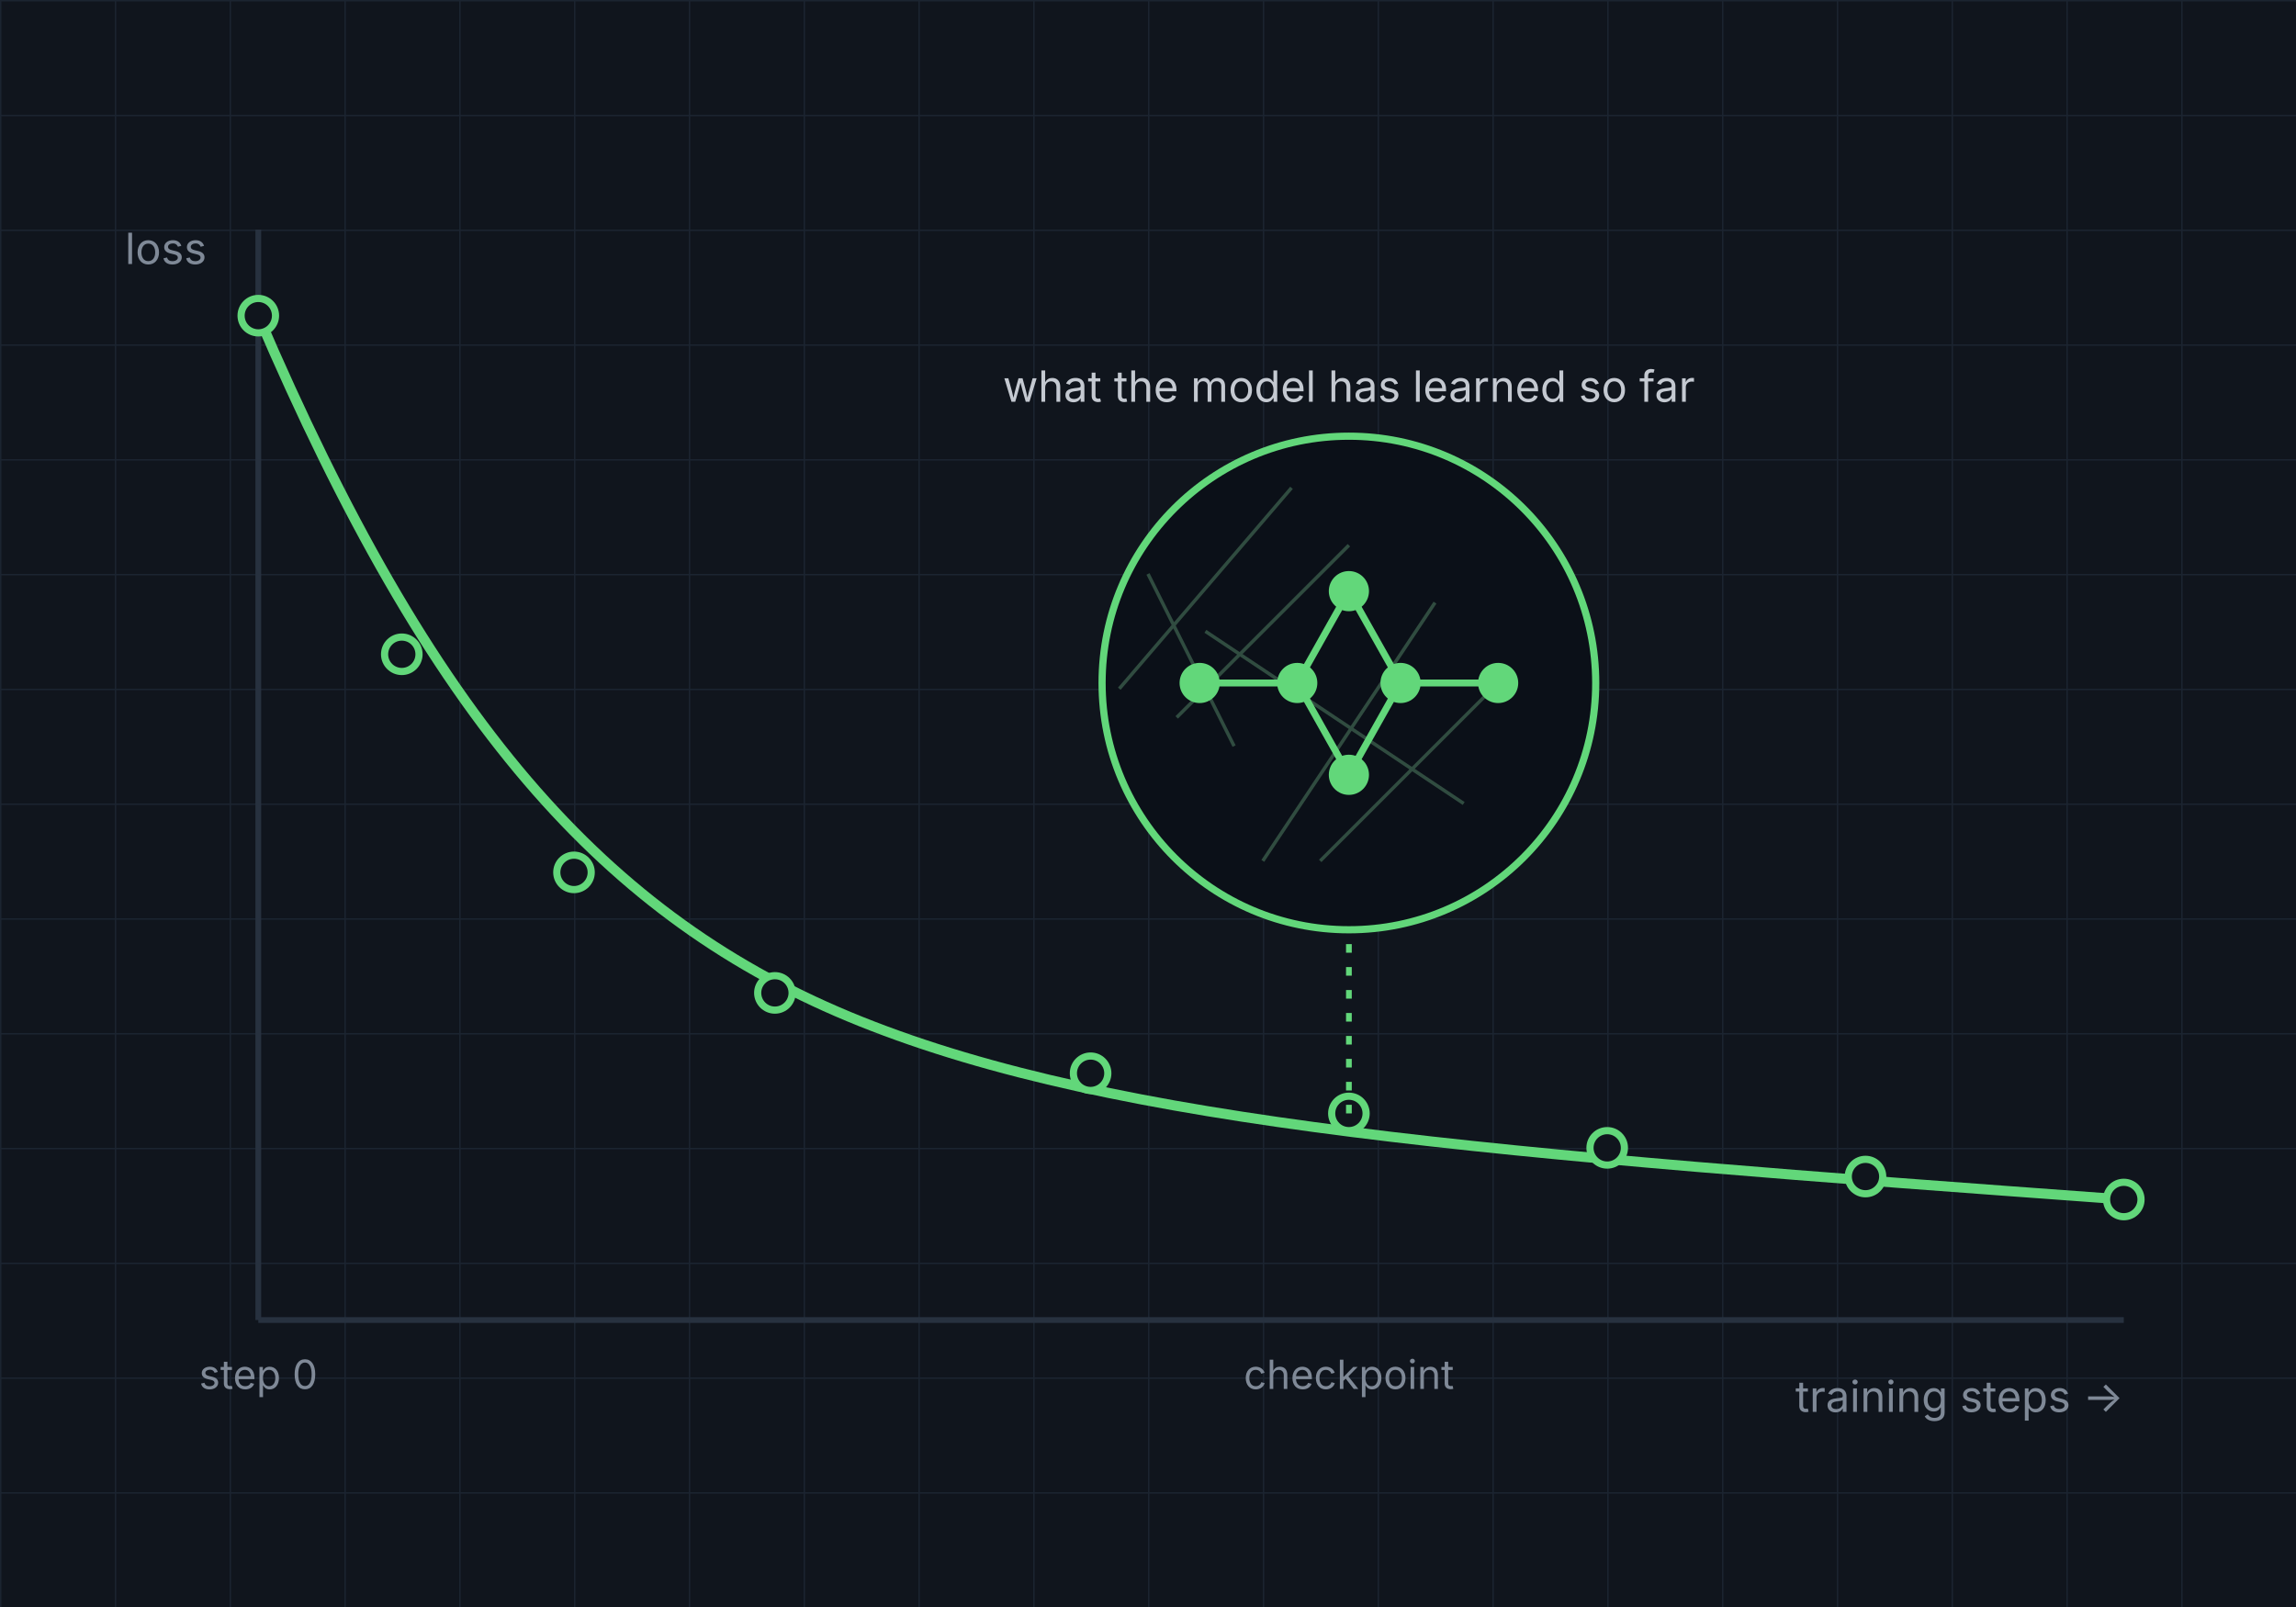
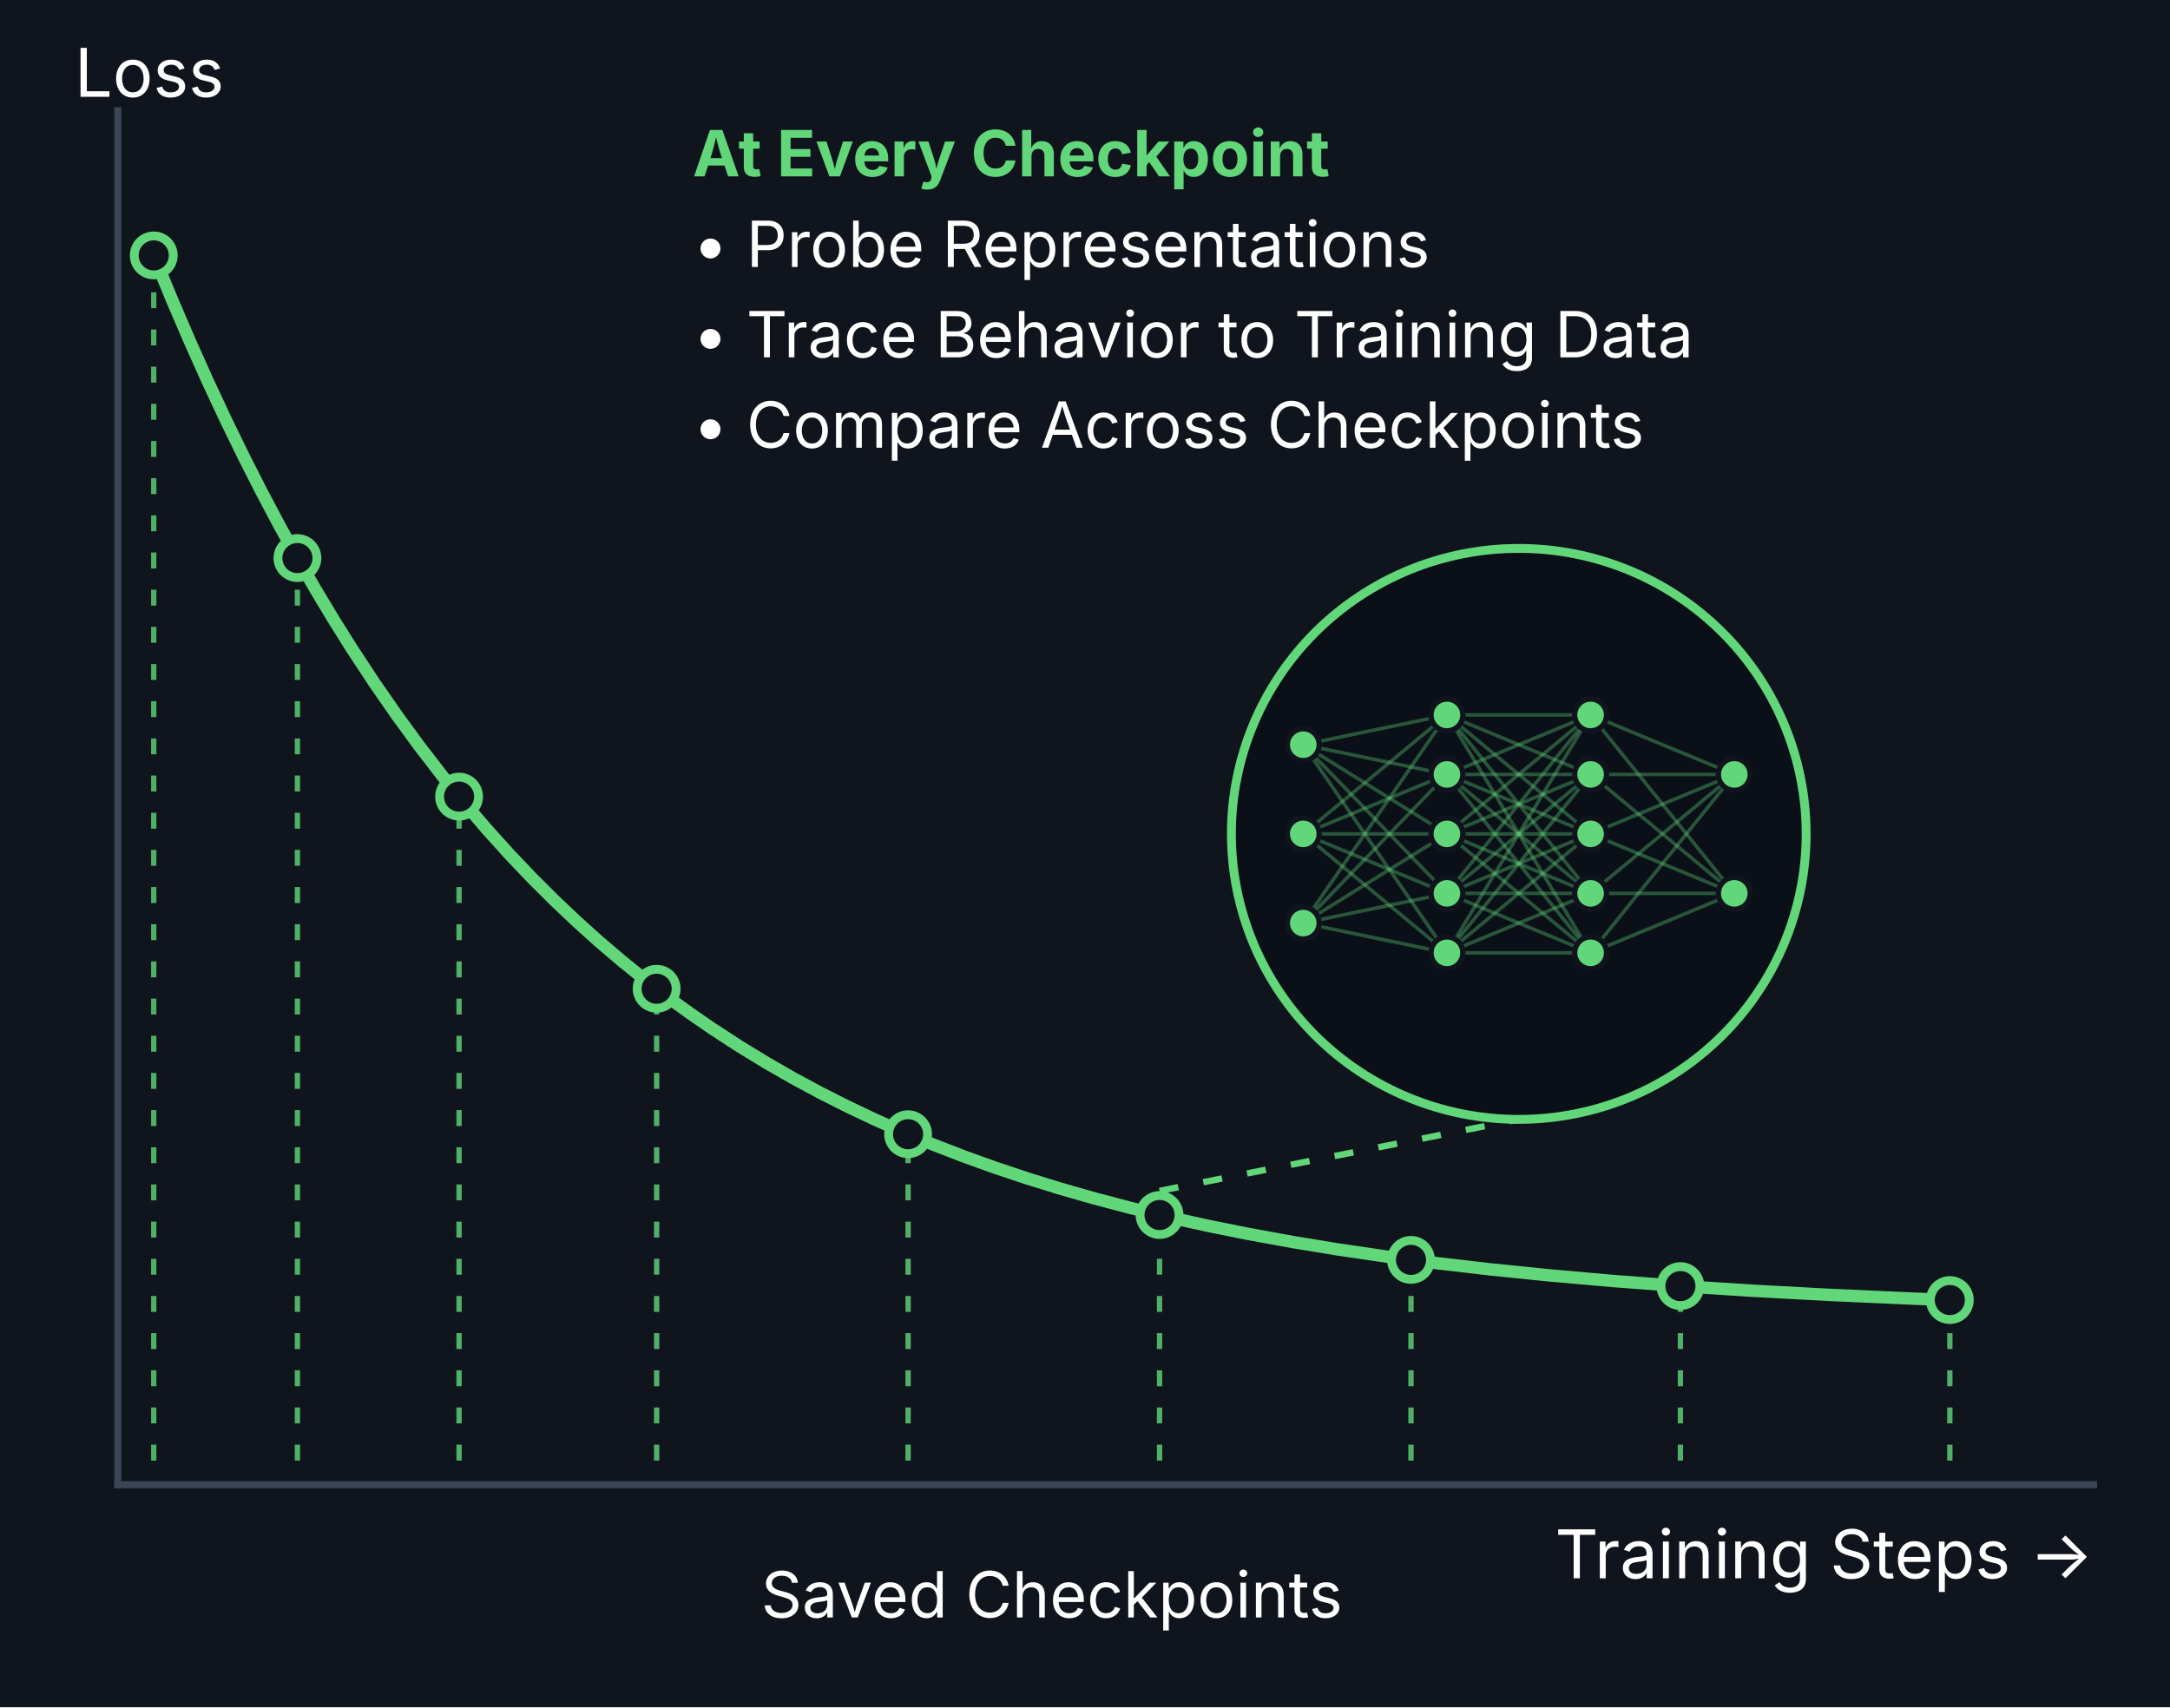
- <svg xmlns="http://www.w3.org/2000/svg" viewBox="0 0 800 560" width="800" height="560" role="img" aria-labelledby="t">
+ <svg xmlns="http://www.w3.org/2000/svg" xmlns:xlink="http://www.w3.org/1999/xlink" width="612.875pt" height="482.224pt" viewBox="0 0 612.875 482.224" version="1.1">
  <defs>
-     <pattern id="grid" width="40" height="40" patternUnits="userSpaceOnUse">
-       <path d="M40 0H0V40" fill="none" stroke="#1b2430" stroke-width="1" />
-     </pattern>
-     <clipPath id="lens">
-       <circle cx="470" cy="238" r="86" />
+     <style type="text/css">*{stroke-linejoin: round; stroke-linecap: butt}</style>
+   </defs>
+   <g id="figure_1">
+     <g id="patch_1">
+       <path d="M 0 482.224 L 612.875 482.224 L 612.875 0 L 0 0 z " style="fill: #10151d" />
+     </g>
+     <g id="axes_1">
+       <g id="patch_2">
+         <path d="M 33.275 419.374 L 591.275 419.374 L 591.275 31.294 L 33.275 31.294 z " style="fill: #10151d" />
+       </g>
+       <g id="line2d_1">
+         <path d="M 43.421 412.566 L 43.421 72.145 " clip-path="url(#p394fd67a54)" style="fill: none; stroke-dasharray: 4.5,6; stroke-dashoffset: 0; stroke: #62d77a; stroke-opacity: 0.8; stroke-width: 1.5" />
+       </g>
+       <g id="line2d_2">
+         <path d="M 84.003 412.566 L 84.003 157.635 " clip-path="url(#p394fd67a54)" style="fill: none; stroke-dasharray: 4.5,6; stroke-dashoffset: 0; stroke: #62d77a; stroke-opacity: 0.8; stroke-width: 1.5" />
+       </g>
+       <g id="line2d_3">
+         <path d="M 129.657 412.566 L 129.657 225.021 " clip-path="url(#p394fd67a54)" style="fill: none; stroke-dasharray: 4.5,6; stroke-dashoffset: 0; stroke: #62d77a; stroke-opacity: 0.8; stroke-width: 1.5" />
+       </g>
+       <g id="line2d_4">
+         <path d="M 185.457 412.566 L 185.457 279.295 " clip-path="url(#p394fd67a54)" style="fill: none; stroke-dasharray: 4.5,6; stroke-dashoffset: 0; stroke: #62d77a; stroke-opacity: 0.8; stroke-width: 1.5" />
+       </g>
+       <g id="line2d_5">
+         <path d="M 256.475 412.566 L 256.475 320.381 " clip-path="url(#p394fd67a54)" style="fill: none; stroke-dasharray: 4.5,6; stroke-dashoffset: 0; stroke: #62d77a; stroke-opacity: 0.8; stroke-width: 1.5" />
+       </g>
+       <g id="line2d_6">
+         <path d="M 327.493 412.566 L 327.493 343.203 " clip-path="url(#p394fd67a54)" style="fill: none; stroke-dasharray: 4.5,6; stroke-dashoffset: 0; stroke: #62d77a; stroke-opacity: 0.8; stroke-width: 1.5" />
+       </g>
+       <g id="line2d_7">
+         <path d="M 398.512 412.566 L 398.512 355.878 " clip-path="url(#p394fd67a54)" style="fill: none; stroke-dasharray: 4.5,6; stroke-dashoffset: 0; stroke: #62d77a; stroke-opacity: 0.8; stroke-width: 1.5" />
+       </g>
+       <g id="line2d_8">
+         <path d="M 474.603 412.566 L 474.603 363.281 " clip-path="url(#p394fd67a54)" style="fill: none; stroke-dasharray: 4.5,6; stroke-dashoffset: 0; stroke: #62d77a; stroke-opacity: 0.8; stroke-width: 1.5" />
+       </g>
+       <g id="line2d_9">
+         <path d="M 550.693 412.566 L 550.693 367.223 " clip-path="url(#p394fd67a54)" style="fill: none; stroke-dasharray: 4.5,6; stroke-dashoffset: 0; stroke: #62d77a; stroke-opacity: 0.8; stroke-width: 1.5" />
+       </g>
+       <g id="matplotlib.axis_1">
+         <g id="text_1">
+           <text style="font-size: 19px; font-family: 'Inter', 'DejaVu Sans', 'Bitstream Vera Sans', 'Computer Modern Sans Serif', 'Lucida Grande', 'Verdana', 'Geneva', 'Lucid', 'Arial', 'Helvetica', 'Avant Garde', sans-serif; text-anchor: end; fill: #ffffff" x="591.275" y="445.811" transform="rotate(-0 591.2753 445.8112)">Training Steps  →</text>
+         </g>
+       </g>
+       <g id="matplotlib.axis_2">
+         <g id="text_2">
+           <text style="font-size: 19px; font-family: 'Inter', 'DejaVu Sans', 'Bitstream Vera Sans', 'Computer Modern Sans Serif', 'Lucida Grande', 'Verdana', 'Geneva', 'Lucid', 'Arial', 'Helvetica', 'Avant Garde', sans-serif; text-anchor: end; fill: #ffffff" x="63.275" y="27.343" transform="rotate(-0 63.27531 27.34281)">Loss</text>
+         </g>
+       </g>
+       <g id="line2d_10">
+         <path d="M 43.421 72.145 L 48.506 84.496 L 53.592 96.339 L 58.677 107.693 L 63.763 118.579 L 68.848 129.016 L 73.933 139.023 L 79.019 148.617 L 84.104 157.815 L 89.19 166.635 L 94.275 175.09 L 99.361 183.198 L 105.717 192.863 L 112.074 202.033 L 118.431 210.733 L 124.788 218.986 L 131.145 226.817 L 137.501 234.246 L 143.858 241.294 L 150.215 247.981 L 156.572 254.325 L 162.929 260.343 L 169.285 266.053 L 175.642 271.471 L 181.999 276.61 L 188.356 281.486 L 194.713 286.112 L 201.069 290.501 L 208.698 295.472 L 216.326 300.138 L 223.954 304.519 L 231.582 308.632 L 239.21 312.493 L 246.838 316.118 L 254.467 319.521 L 263.366 323.228 L 272.266 326.672 L 281.165 329.872 L 290.065 332.844 L 298.964 335.606 L 309.135 338.522 L 319.306 341.203 L 329.477 343.667 L 340.919 346.202 L 352.361 348.508 L 365.075 350.827 L 377.789 352.914 L 391.773 354.97 L 405.758 356.801 L 421.015 358.57 L 437.542 360.251 L 455.341 361.822 L 474.412 363.267 L 494.754 364.577 L 516.367 365.746 L 540.523 366.828 L 550.693 367.223 L 550.693 367.223 " clip-path="url(#p394fd67a54)" style="fill: none; stroke: #62d77a; stroke-width: 3.5; stroke-linecap: round" />
+       </g>
+       <g id="line2d_11">
+         <path d="M 43.421 427.885 L 550.693 427.885 " clip-path="url(#p394fd67a54)" style="fill: none; stroke: #62d77a; stroke-opacity: 0.8; stroke-width: 1.5; stroke-linecap: square" />
+       </g>
+       <g id="line2d_12">
+         <path d="M 43.421 427.885 L 43.421 421.076 " clip-path="url(#p394fd67a54)" style="fill: none; stroke: #62d77a; stroke-opacity: 0.8; stroke-width: 1.5; stroke-linecap: square" />
+       </g>
+       <g id="line2d_13">
+         <path d="M 550.693 427.885 L 550.693 421.076 " clip-path="url(#p394fd67a54)" style="fill: none; stroke: #62d77a; stroke-opacity: 0.8; stroke-width: 1.5; stroke-linecap: square" />
+       </g>
+       <g id="line2d_14">
+         <path d="M 327.493 336.394 L 428.948 316.187 " clip-path="url(#p394fd67a54)" style="fill: none; stroke-dasharray: 5.4,7.2; stroke-dashoffset: 0; stroke: #62d77a; stroke-width: 1.8" />
+       </g>
+       <g id="patch_3">
+         <path d="M 33.275 419.374 L 33.275 31.294 " style="fill: none; stroke: #3a4656; stroke-width: 2; stroke-linejoin: miter; stroke-linecap: square" />
+       </g>
+       <g id="patch_4">
+         <path d="M 33.275 419.374 L 591.275 419.374 " style="fill: none; stroke: #3a4656; stroke-width: 2; stroke-linejoin: miter; stroke-linecap: square" />
+       </g>
+       <g id="line2d_15">
+         <defs>
+           <path id="m3403d37aea" d="M 0 5.5 C 1.459 5.5 2.858 4.92 3.889 3.889 C 4.92 2.858 5.5 1.459 5.5 0 C 5.5 -1.459 4.92 -2.858 3.889 -3.889 C 2.858 -4.92 1.459 -5.5 0 -5.5 C -1.459 -5.5 -2.858 -4.92 -3.889 -3.889 C -4.92 -2.858 -5.5 -1.459 -5.5 0 C -5.5 1.459 -4.92 2.858 -3.889 3.889 C -2.858 4.92 -1.459 5.5 0 5.5 z " style="stroke: #62d77a; stroke-width: 2.5" />
+         </defs>
+         <g clip-path="url(#p394fd67a54)">
+           <use xlink:href="#m3403d37aea" x="43.421" y="72.145" style="fill: #10151d; stroke: #62d77a; stroke-width: 2.5" />
+           <use xlink:href="#m3403d37aea" x="84.003" y="157.635" style="fill: #10151d; stroke: #62d77a; stroke-width: 2.5" />
+           <use xlink:href="#m3403d37aea" x="129.657" y="225.021" style="fill: #10151d; stroke: #62d77a; stroke-width: 2.5" />
+           <use xlink:href="#m3403d37aea" x="185.457" y="279.295" style="fill: #10151d; stroke: #62d77a; stroke-width: 2.5" />
+           <use xlink:href="#m3403d37aea" x="256.475" y="320.381" style="fill: #10151d; stroke: #62d77a; stroke-width: 2.5" />
+           <use xlink:href="#m3403d37aea" x="327.493" y="343.203" style="fill: #10151d; stroke: #62d77a; stroke-width: 2.5" />
+           <use xlink:href="#m3403d37aea" x="398.512" y="355.878" style="fill: #10151d; stroke: #62d77a; stroke-width: 2.5" />
+           <use xlink:href="#m3403d37aea" x="474.603" y="363.281" style="fill: #10151d; stroke: #62d77a; stroke-width: 2.5" />
+           <use xlink:href="#m3403d37aea" x="550.693" y="367.223" style="fill: #10151d; stroke: #62d77a; stroke-width: 2.5" />
+         </g>
+       </g>
+       <g id="text_3">
+         <text style="font-size: 18px; font-family: 'Inter', 'DejaVu Sans', 'Bitstream Vera Sans', 'Computer Modern Sans Serif', 'Lucida Grande', 'Verdana', 'Geneva', 'Lucid', 'Arial', 'Helvetica', 'Avant Garde', sans-serif; text-anchor: middle; fill: #ffffff" x="297.057" y="456.881" transform="rotate(-0 297.0571 456.8809)">Saved Checkpoints</text>
+       </g>
+       <g id="text_4">
+         <text style="font-weight: 700; font-size: 18px; font-family: 'Inter', 'DejaVu Sans', 'Bitstream Vera Sans', 'Computer Modern Sans Serif', 'Lucida Grande', 'Verdana', 'Geneva', 'Lucid', 'Arial', 'Helvetica', 'Avant Garde', sans-serif; text-anchor: start; fill: #62d77a" x="195.603" y="49.808" transform="rotate(-0 195.6026 49.80762)">At Every Checkpoint</text>
+       </g>
+       <g id="text_5">
+         <text style="font-size: 18px; font-family: 'Inter', 'DejaVu Sans', 'Bitstream Vera Sans', 'Computer Modern Sans Serif', 'Lucida Grande', 'Verdana', 'Geneva', 'Lucid', 'Arial', 'Helvetica', 'Avant Garde', sans-serif; text-anchor: start; fill: #ffffff" x="195.603" y="75.41" transform="rotate(-0 195.6026 75.40951)">•  Probe Representations</text>
+       </g>
+       <g id="text_6">
+         <text style="font-size: 18px; font-family: 'Inter', 'DejaVu Sans', 'Bitstream Vera Sans', 'Computer Modern Sans Serif', 'Lucida Grande', 'Verdana', 'Geneva', 'Lucid', 'Arial', 'Helvetica', 'Avant Garde', sans-serif; text-anchor: start; fill: #ffffff" x="195.603" y="100.941" transform="rotate(-0 195.6026 100.9411)">•  Trace Behavior to Training Data</text>
+       </g>
+       <g id="text_7">
+         <text style="font-size: 18px; font-family: 'Inter', 'DejaVu Sans', 'Bitstream Vera Sans', 'Computer Modern Sans Serif', 'Lucida Grande', 'Verdana', 'Geneva', 'Lucid', 'Arial', 'Helvetica', 'Avant Garde', sans-serif; text-anchor: start; fill: #ffffff" x="195.603" y="126.473" transform="rotate(-0 195.6026 126.4727)">•  Compare Across Checkpoints</text>
+       </g>
+       <g id="patch_5">
+         <path d="M 428.948 316.187 C 450.473 316.187 471.119 307.69 486.339 292.568 C 501.56 277.446 510.112 256.933 510.112 235.547 C 510.112 214.161 501.56 193.648 486.339 178.526 C 471.119 163.404 450.473 154.907 428.948 154.907 C 407.423 154.907 386.777 163.404 371.557 178.526 C 356.336 193.648 347.784 214.161 347.784 235.547 C 347.784 256.933 356.336 277.446 371.557 292.568 C 386.777 307.69 407.423 316.187 428.948 316.187 z " clip-path="url(#p394fd67a54)" style="fill: #0b1018; stroke: #62d77a; stroke-width: 2.5; stroke-linejoin: miter" />
+       </g>
+       <g id="line2d_16">
+         <path d="M 368.075 210.347 L 408.657 201.947 " clip-path="url(#p394fd67a54)" style="fill: none; stroke: #62d77a; stroke-opacity: 0.35; stroke-linecap: square" />
+       </g>
+       <g id="line2d_17">
+         <path d="M 368.075 210.347 L 408.657 218.747 " clip-path="url(#p394fd67a54)" style="fill: none; stroke: #62d77a; stroke-opacity: 0.35; stroke-linecap: square" />
+       </g>
+       <g id="line2d_18">
+         <path d="M 368.075 210.347 L 408.657 235.547 " clip-path="url(#p394fd67a54)" style="fill: none; stroke: #62d77a; stroke-opacity: 0.35; stroke-linecap: square" />
+       </g>
+       <g id="line2d_19">
+         <path d="M 368.075 210.347 L 408.657 252.347 " clip-path="url(#p394fd67a54)" style="fill: none; stroke: #62d77a; stroke-opacity: 0.35; stroke-linecap: square" />
+       </g>
+       <g id="line2d_20">
+         <path d="M 368.075 210.347 L 408.657 269.147 " clip-path="url(#p394fd67a54)" style="fill: none; stroke: #62d77a; stroke-opacity: 0.35; stroke-linecap: square" />
+       </g>
+       <g id="line2d_21">
+         <path d="M 368.075 235.547 L 408.657 201.947 " clip-path="url(#p394fd67a54)" style="fill: none; stroke: #62d77a; stroke-opacity: 0.35; stroke-linecap: square" />
+       </g>
+       <g id="line2d_22">
+         <path d="M 368.075 235.547 L 408.657 218.747 " clip-path="url(#p394fd67a54)" style="fill: none; stroke: #62d77a; stroke-opacity: 0.35; stroke-linecap: square" />
+       </g>
+       <g id="line2d_23">
+         <path d="M 368.075 235.547 L 408.657 235.547 " clip-path="url(#p394fd67a54)" style="fill: none; stroke: #62d77a; stroke-opacity: 0.35; stroke-linecap: square" />
+       </g>
+       <g id="line2d_24">
+         <path d="M 368.075 235.547 L 408.657 252.347 " clip-path="url(#p394fd67a54)" style="fill: none; stroke: #62d77a; stroke-opacity: 0.35; stroke-linecap: square" />
+       </g>
+       <g id="line2d_25">
+         <path d="M 368.075 235.547 L 408.657 269.147 " clip-path="url(#p394fd67a54)" style="fill: none; stroke: #62d77a; stroke-opacity: 0.35; stroke-linecap: square" />
+       </g>
+       <g id="line2d_26">
+         <path d="M 368.075 260.747 L 408.657 201.947 " clip-path="url(#p394fd67a54)" style="fill: none; stroke: #62d77a; stroke-opacity: 0.35; stroke-linecap: square" />
+       </g>
+       <g id="line2d_27">
+         <path d="M 368.075 260.747 L 408.657 218.747 " clip-path="url(#p394fd67a54)" style="fill: none; stroke: #62d77a; stroke-opacity: 0.35; stroke-linecap: square" />
+       </g>
+       <g id="line2d_28">
+         <path d="M 368.075 260.747 L 408.657 235.547 " clip-path="url(#p394fd67a54)" style="fill: none; stroke: #62d77a; stroke-opacity: 0.35; stroke-linecap: square" />
+       </g>
+       <g id="line2d_29">
+         <path d="M 368.075 260.747 L 408.657 252.347 " clip-path="url(#p394fd67a54)" style="fill: none; stroke: #62d77a; stroke-opacity: 0.35; stroke-linecap: square" />
+       </g>
+       <g id="line2d_30">
+         <path d="M 368.075 260.747 L 408.657 269.147 " clip-path="url(#p394fd67a54)" style="fill: none; stroke: #62d77a; stroke-opacity: 0.35; stroke-linecap: square" />
+       </g>
+       <g id="line2d_31">
+         <path d="M 408.657 201.947 L 449.239 201.947 " clip-path="url(#p394fd67a54)" style="fill: none; stroke: #62d77a; stroke-opacity: 0.35; stroke-linecap: square" />
+       </g>
+       <g id="line2d_32">
+         <path d="M 408.657 201.947 L 449.239 218.747 " clip-path="url(#p394fd67a54)" style="fill: none; stroke: #62d77a; stroke-opacity: 0.35; stroke-linecap: square" />
+       </g>
+       <g id="line2d_33">
+         <path d="M 408.657 201.947 L 449.239 235.547 " clip-path="url(#p394fd67a54)" style="fill: none; stroke: #62d77a; stroke-opacity: 0.35; stroke-linecap: square" />
+       </g>
+       <g id="line2d_34">
+         <path d="M 408.657 201.947 L 449.239 252.347 " clip-path="url(#p394fd67a54)" style="fill: none; stroke: #62d77a; stroke-opacity: 0.35; stroke-linecap: square" />
+       </g>
+       <g id="line2d_35">
+         <path d="M 408.657 201.947 L 449.239 269.147 " clip-path="url(#p394fd67a54)" style="fill: none; stroke: #62d77a; stroke-opacity: 0.35; stroke-linecap: square" />
+       </g>
+       <g id="line2d_36">
+         <path d="M 408.657 218.747 L 449.239 201.947 " clip-path="url(#p394fd67a54)" style="fill: none; stroke: #62d77a; stroke-opacity: 0.35; stroke-linecap: square" />
+       </g>
+       <g id="line2d_37">
+         <path d="M 408.657 218.747 L 449.239 218.747 " clip-path="url(#p394fd67a54)" style="fill: none; stroke: #62d77a; stroke-opacity: 0.35; stroke-linecap: square" />
+       </g>
+       <g id="line2d_38">
+         <path d="M 408.657 218.747 L 449.239 235.547 " clip-path="url(#p394fd67a54)" style="fill: none; stroke: #62d77a; stroke-opacity: 0.35; stroke-linecap: square" />
+       </g>
+       <g id="line2d_39">
+         <path d="M 408.657 218.747 L 449.239 252.347 " clip-path="url(#p394fd67a54)" style="fill: none; stroke: #62d77a; stroke-opacity: 0.35; stroke-linecap: square" />
+       </g>
+       <g id="line2d_40">
+         <path d="M 408.657 218.747 L 449.239 269.147 " clip-path="url(#p394fd67a54)" style="fill: none; stroke: #62d77a; stroke-opacity: 0.35; stroke-linecap: square" />
+       </g>
+       <g id="line2d_41">
+         <path d="M 408.657 235.547 L 449.239 201.947 " clip-path="url(#p394fd67a54)" style="fill: none; stroke: #62d77a; stroke-opacity: 0.35; stroke-linecap: square" />
+       </g>
+       <g id="line2d_42">
+         <path d="M 408.657 235.547 L 449.239 218.747 " clip-path="url(#p394fd67a54)" style="fill: none; stroke: #62d77a; stroke-opacity: 0.35; stroke-linecap: square" />
+       </g>
+       <g id="line2d_43">
+         <path d="M 408.657 235.547 L 449.239 235.547 " clip-path="url(#p394fd67a54)" style="fill: none; stroke: #62d77a; stroke-opacity: 0.35; stroke-linecap: square" />
+       </g>
+       <g id="line2d_44">
+         <path d="M 408.657 235.547 L 449.239 252.347 " clip-path="url(#p394fd67a54)" style="fill: none; stroke: #62d77a; stroke-opacity: 0.35; stroke-linecap: square" />
+       </g>
+       <g id="line2d_45">
+         <path d="M 408.657 235.547 L 449.239 269.147 " clip-path="url(#p394fd67a54)" style="fill: none; stroke: #62d77a; stroke-opacity: 0.35; stroke-linecap: square" />
+       </g>
+       <g id="line2d_46">
+         <path d="M 408.657 252.347 L 449.239 201.947 " clip-path="url(#p394fd67a54)" style="fill: none; stroke: #62d77a; stroke-opacity: 0.35; stroke-linecap: square" />
+       </g>
+       <g id="line2d_47">
+         <path d="M 408.657 252.347 L 449.239 218.747 " clip-path="url(#p394fd67a54)" style="fill: none; stroke: #62d77a; stroke-opacity: 0.35; stroke-linecap: square" />
+       </g>
+       <g id="line2d_48">
+         <path d="M 408.657 252.347 L 449.239 235.547 " clip-path="url(#p394fd67a54)" style="fill: none; stroke: #62d77a; stroke-opacity: 0.35; stroke-linecap: square" />
+       </g>
+       <g id="line2d_49">
+         <path d="M 408.657 252.347 L 449.239 252.347 " clip-path="url(#p394fd67a54)" style="fill: none; stroke: #62d77a; stroke-opacity: 0.35; stroke-linecap: square" />
+       </g>
+       <g id="line2d_50">
+         <path d="M 408.657 252.347 L 449.239 269.147 " clip-path="url(#p394fd67a54)" style="fill: none; stroke: #62d77a; stroke-opacity: 0.35; stroke-linecap: square" />
+       </g>
+       <g id="line2d_51">
+         <path d="M 408.657 269.147 L 449.239 201.947 " clip-path="url(#p394fd67a54)" style="fill: none; stroke: #62d77a; stroke-opacity: 0.35; stroke-linecap: square" />
+       </g>
+       <g id="line2d_52">
+         <path d="M 408.657 269.147 L 449.239 218.747 " clip-path="url(#p394fd67a54)" style="fill: none; stroke: #62d77a; stroke-opacity: 0.35; stroke-linecap: square" />
+       </g>
+       <g id="line2d_53">
+         <path d="M 408.657 269.147 L 449.239 235.547 " clip-path="url(#p394fd67a54)" style="fill: none; stroke: #62d77a; stroke-opacity: 0.35; stroke-linecap: square" />
+       </g>
+       <g id="line2d_54">
+         <path d="M 408.657 269.147 L 449.239 252.347 " clip-path="url(#p394fd67a54)" style="fill: none; stroke: #62d77a; stroke-opacity: 0.35; stroke-linecap: square" />
+       </g>
+       <g id="line2d_55">
+         <path d="M 408.657 269.147 L 449.239 269.147 " clip-path="url(#p394fd67a54)" style="fill: none; stroke: #62d77a; stroke-opacity: 0.35; stroke-linecap: square" />
+       </g>
+       <g id="line2d_56">
+         <path d="M 449.239 201.947 L 489.821 218.747 " clip-path="url(#p394fd67a54)" style="fill: none; stroke: #62d77a; stroke-opacity: 0.35; stroke-linecap: square" />
+       </g>
+       <g id="line2d_57">
+         <path d="M 449.239 201.947 L 489.821 252.347 " clip-path="url(#p394fd67a54)" style="fill: none; stroke: #62d77a; stroke-opacity: 0.35; stroke-linecap: square" />
+       </g>
+       <g id="line2d_58">
+         <path d="M 449.239 218.747 L 489.821 218.747 " clip-path="url(#p394fd67a54)" style="fill: none; stroke: #62d77a; stroke-opacity: 0.35; stroke-linecap: square" />
+       </g>
+       <g id="line2d_59">
+         <path d="M 449.239 218.747 L 489.821 252.347 " clip-path="url(#p394fd67a54)" style="fill: none; stroke: #62d77a; stroke-opacity: 0.35; stroke-linecap: square" />
+       </g>
+       <g id="line2d_60">
+         <path d="M 449.239 235.547 L 489.821 218.747 " clip-path="url(#p394fd67a54)" style="fill: none; stroke: #62d77a; stroke-opacity: 0.35; stroke-linecap: square" />
+       </g>
+       <g id="line2d_61">
+         <path d="M 449.239 235.547 L 489.821 252.347 " clip-path="url(#p394fd67a54)" style="fill: none; stroke: #62d77a; stroke-opacity: 0.35; stroke-linecap: square" />
+       </g>
+       <g id="line2d_62">
+         <path d="M 449.239 252.347 L 489.821 218.747 " clip-path="url(#p394fd67a54)" style="fill: none; stroke: #62d77a; stroke-opacity: 0.35; stroke-linecap: square" />
+       </g>
+       <g id="line2d_63">
+         <path d="M 449.239 252.347 L 489.821 252.347 " clip-path="url(#p394fd67a54)" style="fill: none; stroke: #62d77a; stroke-opacity: 0.35; stroke-linecap: square" />
+       </g>
+       <g id="line2d_64">
+         <path d="M 449.239 269.147 L 489.821 218.747 " clip-path="url(#p394fd67a54)" style="fill: none; stroke: #62d77a; stroke-opacity: 0.35; stroke-linecap: square" />
+       </g>
+       <g id="line2d_65">
+         <path d="M 449.239 269.147 L 489.821 252.347 " clip-path="url(#p394fd67a54)" style="fill: none; stroke: #62d77a; stroke-opacity: 0.35; stroke-linecap: square" />
+       </g>
+       <g id="line2d_66">
+         <defs>
+           <path id="mce6aed5d1b" d="M 0 4.5 C 1.193 4.5 2.338 4.026 3.182 3.182 C 4.026 2.338 4.5 1.193 4.5 0 C 4.5 -1.193 4.026 -2.338 3.182 -3.182 C 2.338 -4.026 1.193 -4.5 0 -4.5 C -1.193 -4.5 -2.338 -4.026 -3.182 -3.182 C -4.026 -2.338 -4.5 -1.193 -4.5 0 C -4.5 1.193 -4.026 2.338 -3.182 3.182 C -2.338 4.026 -1.193 4.5 0 4.5 z " style="stroke: #10151d; stroke-width: 1.5" />
+         </defs>
+         <g clip-path="url(#p394fd67a54)">
+           <use xlink:href="#mce6aed5d1b" x="368.075" y="210.347" style="fill: #62d77a; stroke: #10151d; stroke-width: 1.5" />
+           <use xlink:href="#mce6aed5d1b" x="368.075" y="235.547" style="fill: #62d77a; stroke: #10151d; stroke-width: 1.5" />
+           <use xlink:href="#mce6aed5d1b" x="368.075" y="260.747" style="fill: #62d77a; stroke: #10151d; stroke-width: 1.5" />
+         </g>
+       </g>
+       <g id="line2d_67">
+         <g clip-path="url(#p394fd67a54)">
+           <use xlink:href="#mce6aed5d1b" x="408.657" y="201.947" style="fill: #62d77a; stroke: #10151d; stroke-width: 1.5" />
+           <use xlink:href="#mce6aed5d1b" x="408.657" y="218.747" style="fill: #62d77a; stroke: #10151d; stroke-width: 1.5" />
+           <use xlink:href="#mce6aed5d1b" x="408.657" y="235.547" style="fill: #62d77a; stroke: #10151d; stroke-width: 1.5" />
+           <use xlink:href="#mce6aed5d1b" x="408.657" y="252.347" style="fill: #62d77a; stroke: #10151d; stroke-width: 1.5" />
+           <use xlink:href="#mce6aed5d1b" x="408.657" y="269.147" style="fill: #62d77a; stroke: #10151d; stroke-width: 1.5" />
+         </g>
+       </g>
+       <g id="line2d_68">
+         <g clip-path="url(#p394fd67a54)">
+           <use xlink:href="#mce6aed5d1b" x="449.239" y="201.947" style="fill: #62d77a; stroke: #10151d; stroke-width: 1.5" />
+           <use xlink:href="#mce6aed5d1b" x="449.239" y="218.747" style="fill: #62d77a; stroke: #10151d; stroke-width: 1.5" />
+           <use xlink:href="#mce6aed5d1b" x="449.239" y="235.547" style="fill: #62d77a; stroke: #10151d; stroke-width: 1.5" />
+           <use xlink:href="#mce6aed5d1b" x="449.239" y="252.347" style="fill: #62d77a; stroke: #10151d; stroke-width: 1.5" />
+           <use xlink:href="#mce6aed5d1b" x="449.239" y="269.147" style="fill: #62d77a; stroke: #10151d; stroke-width: 1.5" />
+         </g>
+       </g>
+       <g id="line2d_69">
+         <g clip-path="url(#p394fd67a54)">
+           <use xlink:href="#mce6aed5d1b" x="489.821" y="218.747" style="fill: #62d77a; stroke: #10151d; stroke-width: 1.5" />
+           <use xlink:href="#mce6aed5d1b" x="489.821" y="252.347" style="fill: #62d77a; stroke: #10151d; stroke-width: 1.5" />
+         </g>
+       </g>
+     </g>
+   </g>
+   <defs>
+     <clipPath id="p394fd67a54">
+       <rect x="33.275" y="31.294" width="558" height="388.08" />
    </clipPath>
  </defs>
-   <rect width="800" height="560" fill="#10151d" />
-   <rect width="800" height="560" fill="url(#grid)" />
-   <g font-family="Inter, system-ui, -apple-system, 'Segoe UI', sans-serif">
-     <path d="M90 460H740" stroke="#27313f" stroke-width="2" />
-     <path d="M90 80V460" stroke="#27313f" stroke-width="2" />
-     <text x="740" y="492" fill="#7f8997" font-size="15" text-anchor="end">training steps →</text>
-     <text x="72" y="92" fill="#7f8997" font-size="15" text-anchor="end">loss</text>
-     <path d="M90 110 C150 250, 210 320, 300 356 S 520 402, 740 418" fill="none" stroke="#62d77a" stroke-width="3.5" stroke-linecap="round" />
-     <g fill="#10151d" stroke="#62d77a" stroke-width="2.5">
-       <circle cx="90" cy="110" r="6" />
-       <circle cx="140" cy="228" r="6" />
-       <circle cx="200" cy="304" r="6" />
-       <circle cx="270" cy="346" r="6" />
-       <circle cx="380" cy="374" r="6" />
-       <circle cx="470" cy="388" r="6" />
-       <circle cx="560" cy="400" r="6" />
-       <circle cx="650" cy="410" r="6" />
-       <circle cx="740" cy="418" r="6" />
-     </g>
-     <text x="90" y="484" fill="#7f8997" font-size="14" text-anchor="middle">step 0</text>
-     <text x="470" y="484" fill="#7f8997" font-size="14" text-anchor="middle">checkpoint</text>
-     <path d="M470 388L470 324" stroke="#62d77a" stroke-width="2" stroke-dasharray="3 5" />
-     <circle cx="470" cy="238" r="86" fill="#0b1018" stroke="#62d77a" stroke-width="2.5" />
-     <g clip-path="url(#lens)">
-       <g stroke="#3a5b4a" stroke-width="1.2" fill="none" opacity=".8">
-         <path d="M400 200L430 260M410 250L470 190M440 300L500 210M420 220L510 280M460 300L520 240M390 240L450 170" />
-       </g>
-       <g stroke="#62d77a" stroke-width="2.4" fill="none">
-         <path d="M418 238H452M488 238H522M452 238L470 206M452 238L470 270M488 238L470 206M488 238L470 270" />
-       </g>
-       <g fill="#62d77a">
-         <circle cx="418" cy="238" r="7" />
-         <circle cx="452" cy="238" r="7" />
-         <circle cx="488" cy="238" r="7" />
-         <circle cx="522" cy="238" r="7" />
-         <circle cx="470" cy="206" r="7" />
-         <circle cx="470" cy="270" r="7" />
-       </g>
-     </g>
-     <text x="470" y="140" fill="#c4c9d1" font-size="15" text-anchor="middle">what the model has learned so far</text>
-   </g>
</svg>
